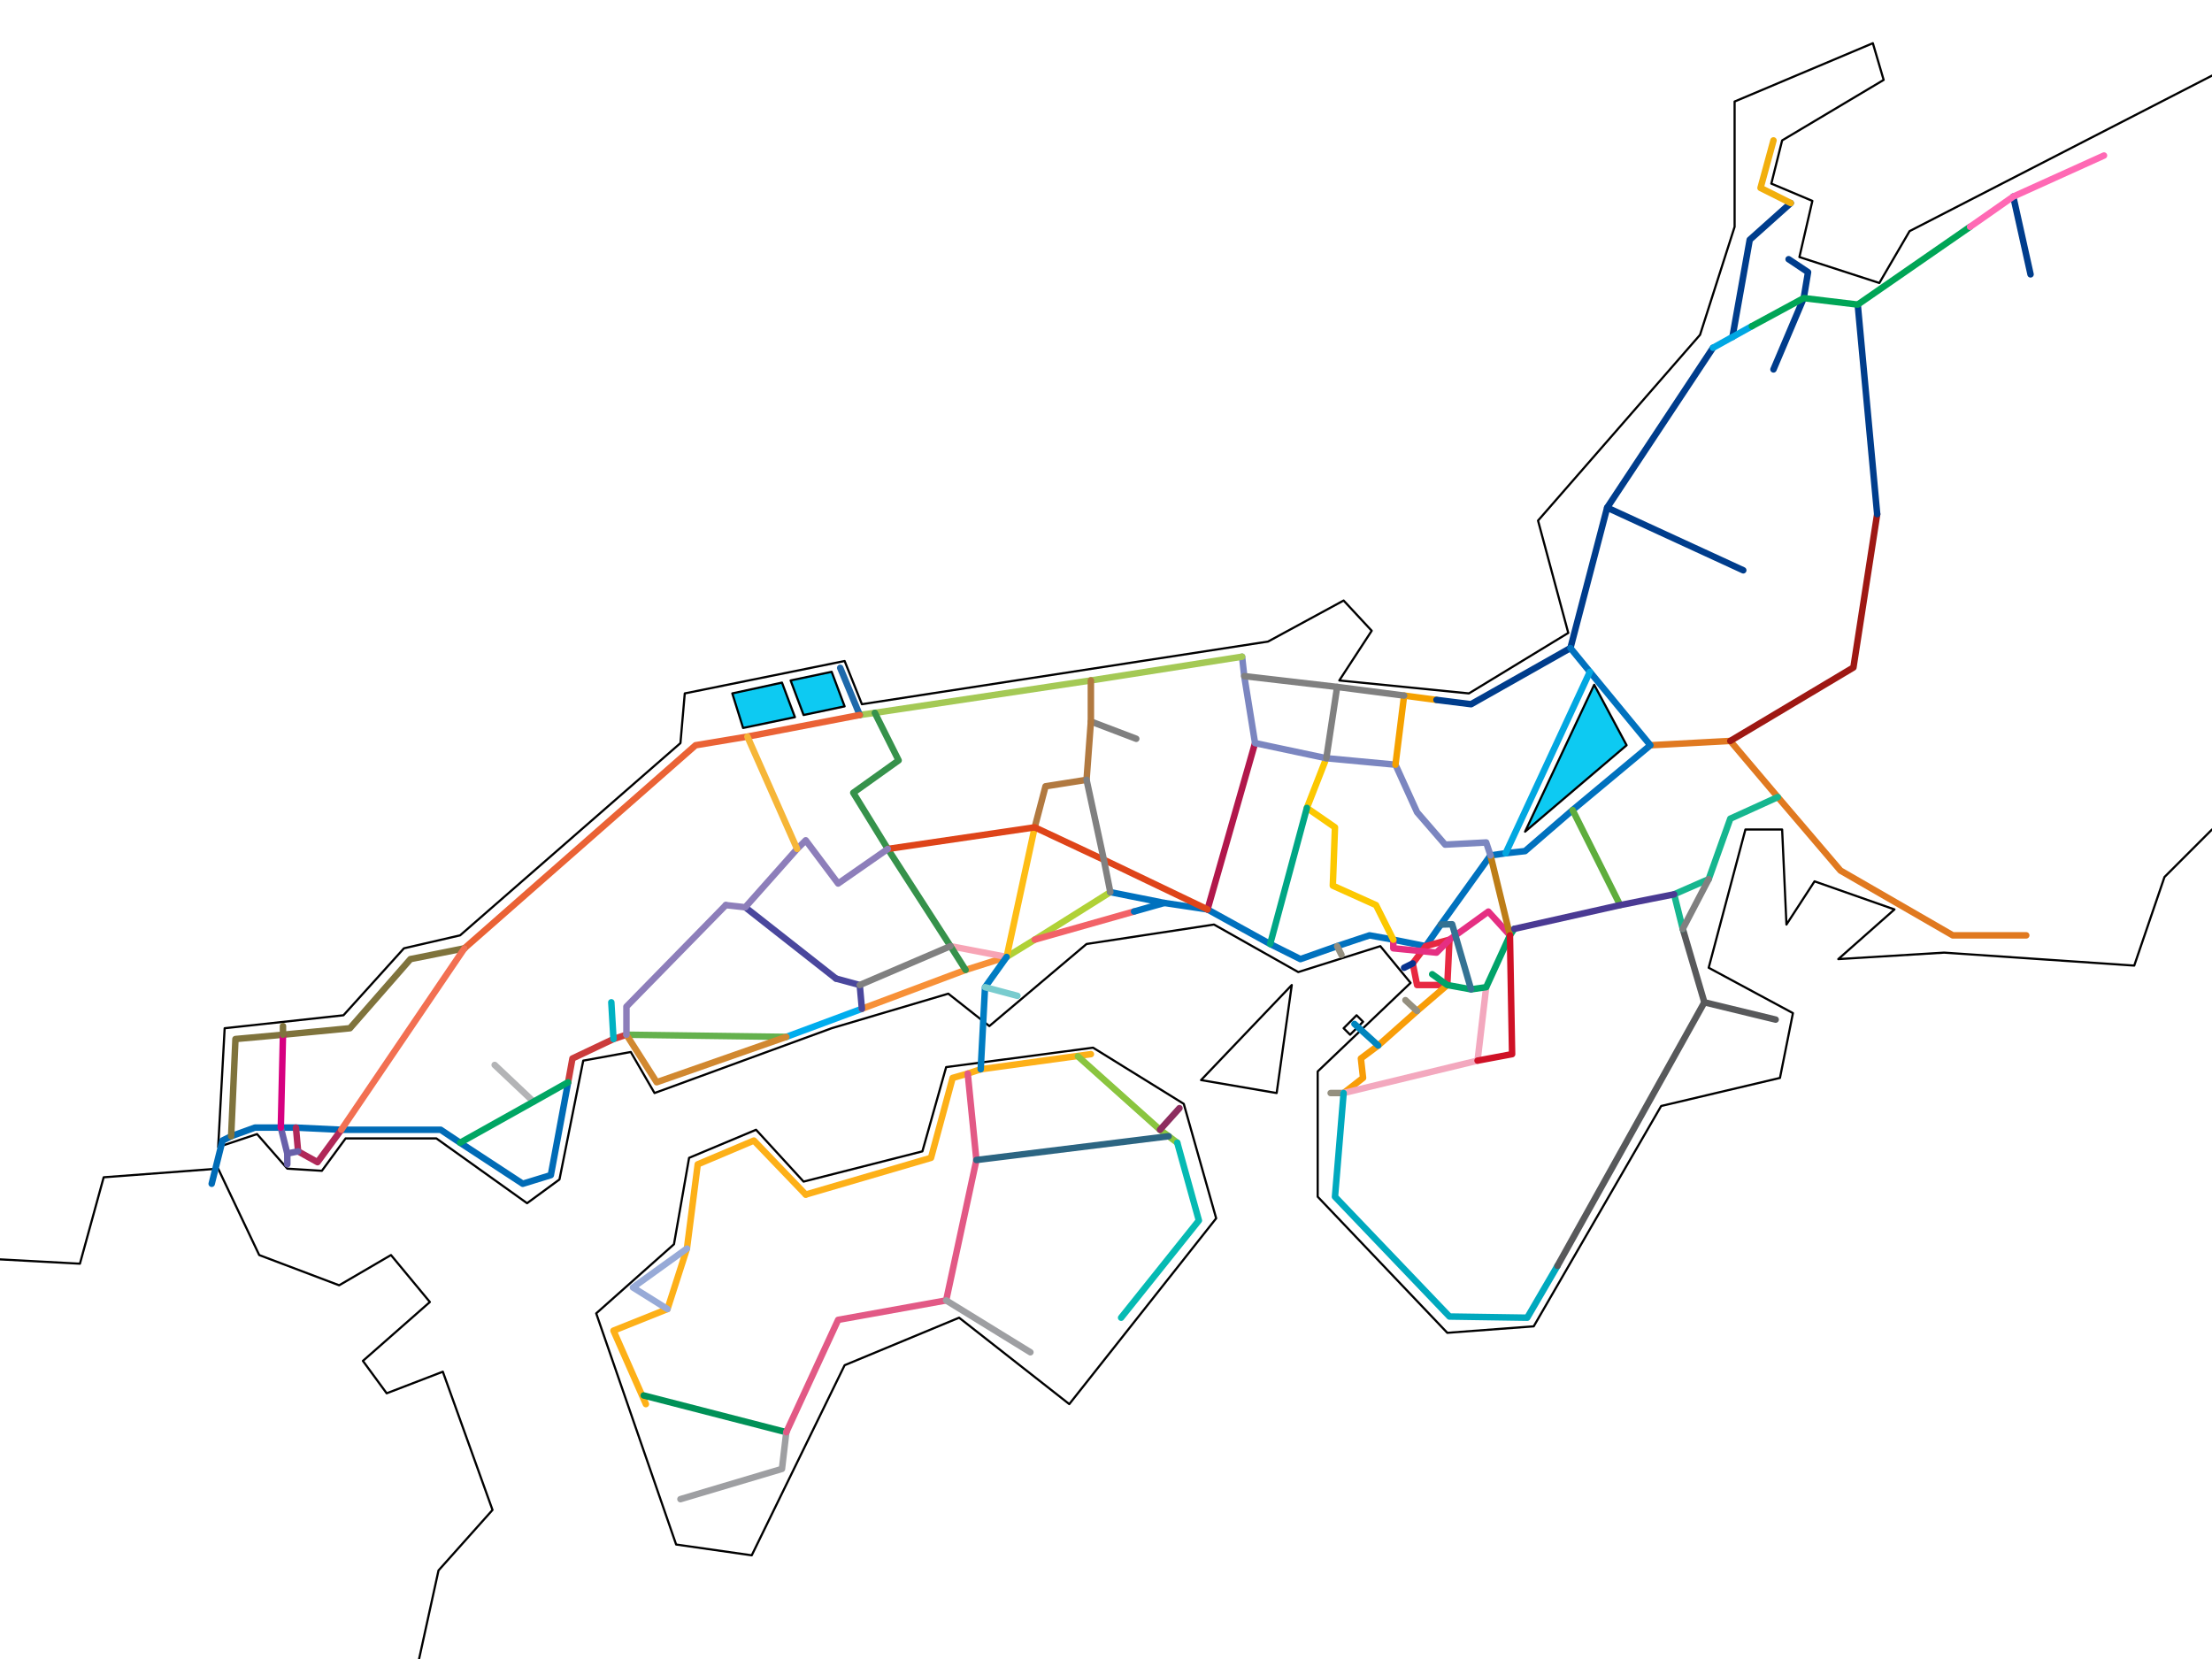
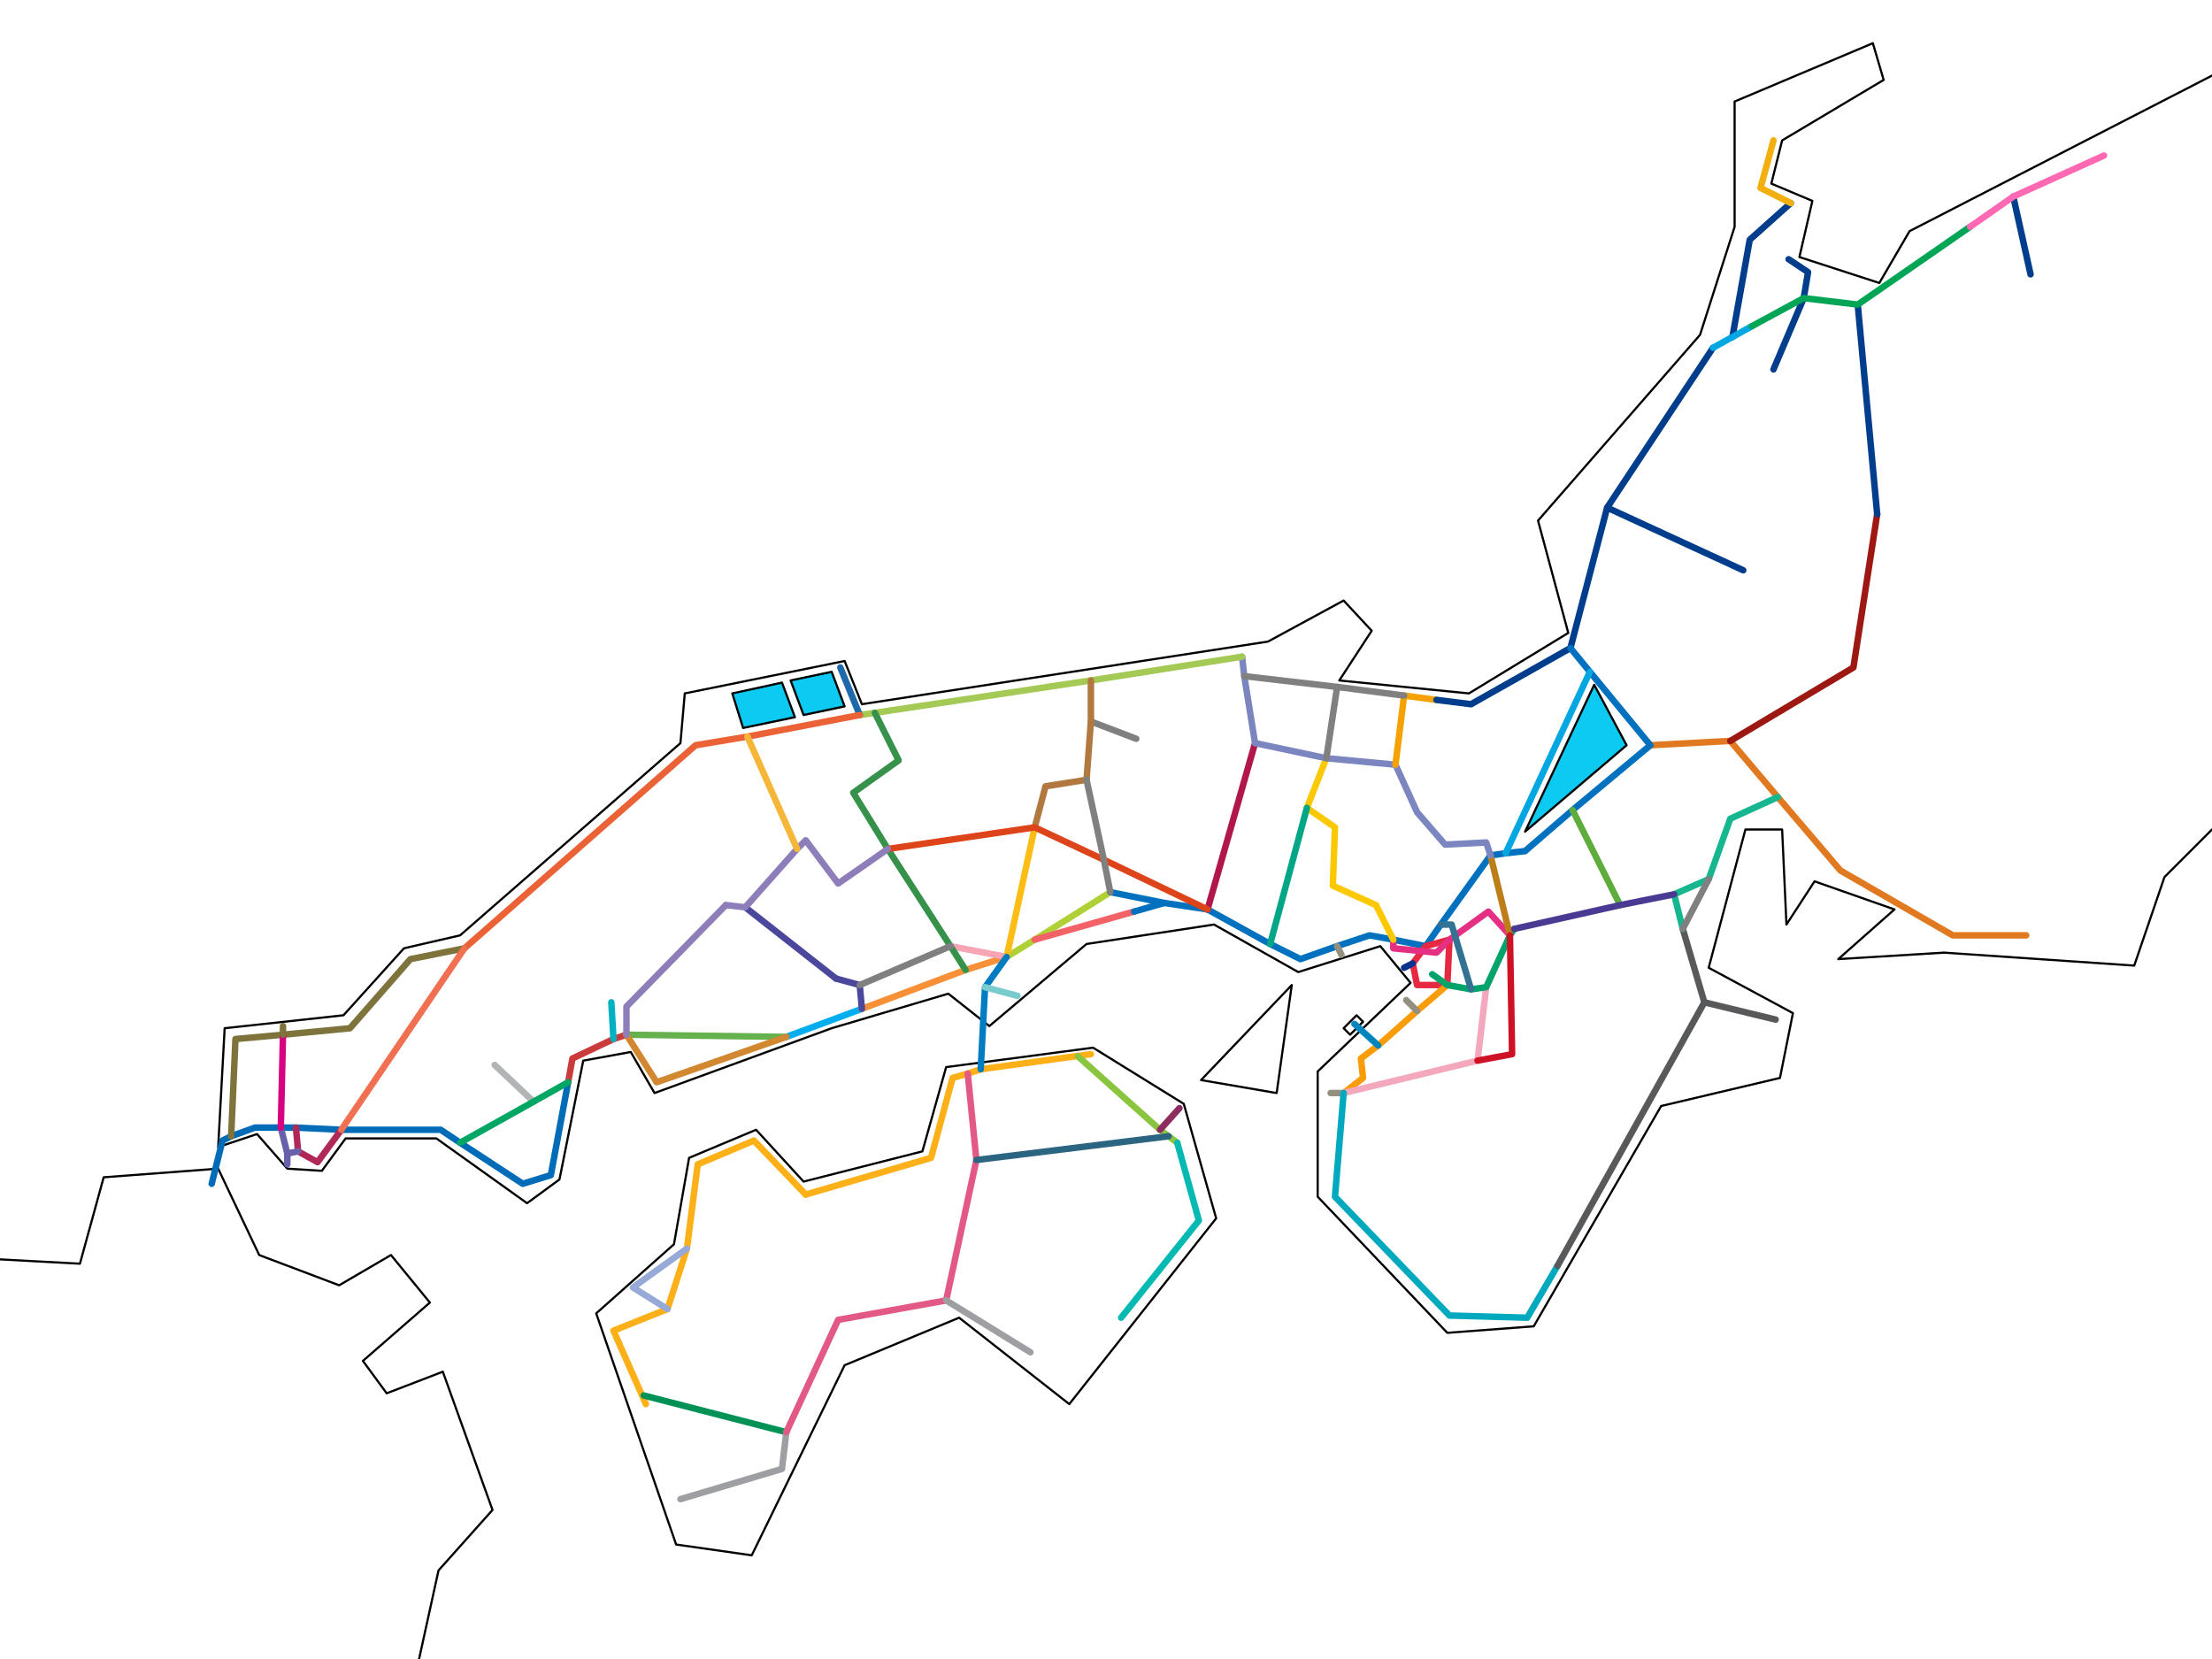
<svg xmlns="http://www.w3.org/2000/svg" width="100%" height="100%" viewBox="0 0 1024 768" version="1.1" xml:space="preserve" style="fill-rule:evenodd;clip-rule:evenodd;stroke-linecap:round;stroke-linejoin:round;stroke-miterlimit:1.5;">
  <g id="Layer1">
    <path d="M1024,35L884,107L870,131L833,119L839,93L820,85L825,65L872,37L867,20L803,47L803,105L787,155L712,241L726,293L680,321L620,315L635,292L622,278L587,297L399,326L391,306L317,321L315,344L213,433L187,439L159,470L104,476L101,531L119,525L133,541L149,542L160,527L202,527L244,557L259,546L270,491L292,487L303,506L385,476L439,460L458,475L503,437L562,428L601,450L639,438L653,455L610,496L610,554L670,617L710,614L769,512L824,499L830,469L791,448L808,384L825,384L827,428L840,408L877,421L851,444L900,441L988,447L1002,406L1024,384" style="fill:none;stroke:black;stroke-width:1px;" />
    <path d="M506,485L438,494L427,533L372,547L350,523L319,536L312,576L276,608L313,715L348,720L391,632L444,610L495,650L563,564L548,511L506,485Z" style="fill:none;stroke:black;stroke-width:1px;" />
    <path d="M598,456L556,500L591,506L598,456Z" style="fill:none;stroke:black;stroke-width:1px;" />
-     <path d="M0,583L37,585L48,545L101,541L120,581L157,595L181,581L199,602.739L168,630L179,645L205,635L228,699L203,727L194,768" style="fill:none;stroke:black;stroke-width:1px;" />
+     <path d="M0,583L37,585L48,545L101,541L120,581L157,595L181,581L199,603L168,630L179,645L205,635L228,699L203,727L194,768" style="fill:none;stroke:black;stroke-width:1px;" />
    <path d="M625,479L631,473L628,470L622,476L625,479Z" style="fill:none;stroke:black;stroke-width:1px;" />
  </g>
  <g id="Layer4">
    <path d="M738,317L753,345L706,385L738,317Z" style="fill:rgb(13,202,242);stroke:black;stroke-width:1px;" />
    <path d="M385,311L391,327L372,331L366,315L385,311Z" style="fill:rgb(13,202,242);stroke:black;stroke-width:1px;" />
    <path d="M368,332L362,316L339,321L344,337L368,332Z" style="fill:rgb(13,202,242);stroke:black;stroke-width:1px;" />
  </g>
  <g id="Layer2">
    <path d="M454,495L448,497L441,499L431,536L373,553" style="fill:none;stroke:rgb(253,176,24);stroke-width:3px;" />
    <path d="M454,495L505,488L454,495Z" style="fill:none;stroke:rgb(253,176,24);stroke-width:3px;" />
    <path d="M452,537L448,497" style="fill:none;stroke:rgb(226,89,133);stroke-width:3px;" />
    <path d="M373,553L349,528L323,539L318,578L309,606L284,616L299,650" style="fill:none;stroke:rgb(253,176,24);stroke-width:3px;" />
    <path d="M318,578L293,596L309,606" style="fill:none;stroke:rgb(151,170,215);stroke-width:3px;" />
    <path d="M298,646L364,663" style="fill:none;stroke:rgb(0,145,87);stroke-width:3px;" />
    <path d="M315,694L362,680L364,663" style="fill:none;stroke:rgb(158,159,162);stroke-width:3px;" />
    <path d="M364,663L388,611L438,602L452,537" style="fill:none;stroke:rgb(226,89,133);stroke-width:3px;" />
    <path d="M438,602L477,626" style="fill:none;stroke:rgb(158,159,162);stroke-width:3px;" />
    <path d="M499,489L537,523L545,529" style="fill:none;stroke:rgb(138,197,63);stroke-width:3px;" />
    <path d="M537,523L546,513" style="fill:none;stroke:rgb(141,45,95);stroke-width:3px;" />
    <path d="M452,537L541,526" style="fill:none;stroke:rgb(44,101,130);stroke-width:3px;" />
    <path d="M545,529L555,565L519,610" style="fill:none;stroke:rgb(6,186,179);stroke-width:3px;" />
  </g>
  <g id="Layer3">
    <path d="M98,548L103,528L107,526L118,522L137,522L158,523" style="fill:none;stroke:rgb(0,107,182);stroke-width:3px;" />
    <path d="M158,523L204,523L213,529L242,548L255,544L263,501" style="fill:none;stroke:rgb(0,107,182);stroke-width:3px;" />
    <path d="M263,501L265,490L284,481L290,479" style="fill:none;stroke:rgb(203,59,59);stroke-width:3px;" />
    <path d="M290,479L364,480" style="fill:none;stroke:rgb(100,177,77);stroke-width:3px;" />
    <path d="M364,480L399,467" style="fill:none;stroke:rgb(0,173,238);stroke-width:3px;" />
    <path d="M399,467L447,449L466,443" style="fill:none;stroke:rgb(247,144,55);stroke-width:3px;" />
    <path d="M466,443L479,435L514,413" style="fill:none;stroke:rgb(176,209,54);stroke-width:3px;" />
    <path d="M514,413L539,418L559,421" style="fill:none;stroke:rgb(0,113,190);stroke-width:3px;" />
    <path d="M559,421L588,437L602,444L619,438L634,433L645,435L660,438L667,428L690,396L697,395L706,394L728,375L764,345" style="fill:none;stroke:rgb(0,113,190);stroke-width:3px;" />
    <path d="M764,345L801,343L823,369L852,403L904,433L938,433" style="fill:none;stroke:rgb(224,121,32);stroke-width:3px;" />
    <path d="M619,438L621,442" style="fill:none;stroke:rgb(148,143,127);stroke-width:3px;" />
    <path d="M660,438L654,446L656,456L670,456L671,435L660,438Z" style="fill:none;stroke:rgb(231,40,65);stroke-width:3px;" />
    <path d="M650,448L654,446" style="fill:none;stroke:rgb(7,50,142);stroke-width:3px;" />
    <path d="M670,456L656,468L638,484L630,490L631,499L622,506" style="fill:none;stroke:rgb(248,157,8);stroke-width:3px;" />
-     <path d="M656,468L650.619,463" style="fill:none;stroke:rgb(148,143,127);stroke-width:3px;" />
+     <path d="M656,468L651,463" style="fill:none;stroke:rgb(148,143,127);stroke-width:3px;" />
    <path d="M638,484L627,474" style="fill:none;stroke:rgb(0,133,190);stroke-width:3px;" />
    <path d="M622,506L616,506" style="fill:none;stroke:rgb(148,143,127);stroke-width:3px;" />
    <path d="M699,433L689,422L671,435L665,441L645,439L645,435" style="fill:none;stroke:rgb(229,47,130);stroke-width:3px;" />
    <path d="M645,435L637,419L617,410L618,383L605,374L614,351" style="fill:none;stroke:rgb(252,200,0);stroke-width:3px;" />
    <path d="M622,506L684,491L688,457" style="fill:none;stroke:rgb(243,168,190);stroke-width:3px;" />
    <path d="M663,451L670,456L681,458L688,457L699,433L701,430" style="fill:none;stroke:rgb(0,163,105);stroke-width:3px;" />
    <path d="M690,396L699,433" style="fill:none;stroke:rgb(189,125,23);stroke-width:3px;" />
    <path d="M684,491L700,488L699,433" style="fill:none;stroke:rgb(207,17,38);stroke-width:3px;" />
    <path d="M728,375L750,419" style="fill:none;stroke:rgb(94,173,60);stroke-width:3px;" />
-     <path d="M681,458L672.232,427.863L667,428" style="fill:none;stroke:rgb(52,114,147);stroke-width:3px;" />
-     <path d="M622,506L618,554L671,609.458L707,610L721,586" style="fill:none;stroke:rgb(0,169,190);stroke-width:3px;" />
+     <path d="M681,458L672,428L667,428" style="fill:none;stroke:rgb(52,114,147);stroke-width:3px;" />
+     <path d="M622,506L618,554L671,609L707,610L721,586" style="fill:none;stroke:rgb(0,169,190);stroke-width:3px;" />
    <path d="M721,586L789,464" style="fill:none;stroke:rgb(88,89,91);stroke-width:3px;" />
    <path d="M822,472L789,464L779,430" style="fill:none;stroke:rgb(88,89,91);stroke-width:3px;" />
    <path d="M823,369L801,379L791,407L775,414L779,430" style="fill:none;stroke:rgb(22,182,143);stroke-width:3px;" />
    <path d="M588,437L605,374" style="fill:none;stroke:rgb(0,166,133);stroke-width:3px;" />
    <path d="M791,407L779,430" style="fill:none;stroke:rgb(128,128,128);stroke-width:3px;" />
    <path d="M701,430L750,419L775,414" style="fill:none;stroke:rgb(74,58,147);stroke-width:3px;" />
    <path d="M801,343L858,309L869,238" style="fill:none;stroke:rgb(158,24,19);stroke-width:3px;" />
    <path d="M860,141L869,238" style="fill:none;stroke:rgb(0,61,140);stroke-width:3px;" />
    <path d="M559,421L581,344" style="fill:none;stroke:rgb(177,23,75);stroke-width:3px;" />
    <path d="M690,396L688,390L669,391L656,376L646,354L614,351L581,344L576,313L575,304" style="fill:none;stroke:rgb(123,134,192);stroke-width:3px;" />
    <path d="M575,304L505,315" style="fill:none;stroke:rgb(164,201,85);stroke-width:3px;" />
    <path d="M505,315L405,330L398,331" style="fill:none;stroke:rgb(164,201,85);stroke-width:3px;" />
-     <path d="M388.958,309.175L398,331" style="fill:none;stroke:rgb(30,105,171);stroke-width:3px;" />
+     <path d="M389,309L398,331" style="fill:none;stroke:rgb(30,105,171);stroke-width:3px;" />
    <path d="M398,331L346,341L322,345L215,439" style="fill:none;stroke:rgb(234,98,53);stroke-width:3px;" />
    <path d="M215,439L190,444L162,476L131,479L109,481L107,526" style="fill:none;stroke:rgb(127,115,60);stroke-width:3px;" />
    <path d="M466,443L440,438" style="fill:none;stroke:rgb(247,164,181);stroke-width:3px;" />
    <path d="M526,342L505,334" style="fill:none;stroke:rgb(128,128,128);stroke-width:3px;" />
    <path d="M646,354L650,322L665,324" style="fill:none;stroke:rgb(245,161,0);stroke-width:3px;" />
    <path d="M665,324L681,326L727,300" style="fill:none;stroke:rgb(0,61,140);stroke-width:3px;" />
    <path d="M447,449L440,438L411,393L395,367L416,352L405,330" style="fill:none;stroke:rgb(54,146,75);stroke-width:3px;" />
    <path d="M505,315L505,334L503,361L484,364L479,383" style="fill:none;stroke:rgb(177,121,64);stroke-width:3px;" />
    <path d="M345,420L387,453" style="fill:none;stroke:rgb(74,71,157);stroke-width:3px;" />
    <path d="M387,453L398,456L399,467" style="fill:none;stroke:rgb(74,71,157);stroke-width:3px;" />
    <path d="M398,456L440,438" style="fill:none;stroke:rgb(128,128,128);stroke-width:3px;" />
    <path d="M158,523L147,538L138,533L137,522" style="fill:none;stroke:rgb(176,40,88);stroke-width:3px;" />
    <path d="M130,522L133,534L138,533" style="fill:none;stroke:rgb(104,96,170);stroke-width:3px;" />
    <path d="M133,534L133,539" style="fill:none;stroke:rgb(104,96,170);stroke-width:3px;" />
    <path d="M130,522L131,479" style="fill:none;stroke:rgb(214,0,128);stroke-width:3px;" />
    <path d="M131,479L131,475" style="fill:none;stroke:rgb(127,115,60);stroke-width:3px;" />
-     <path d="M479,435L525,421.967" style="fill:none;stroke:rgb(242,98,103);stroke-width:3px;" />
-     <path d="M525,421.967L539,418" style="fill:none;stroke:rgb(0,113,190);stroke-width:3px;" />
+     <path d="M479,435L525,422" style="fill:none;stroke:rgb(242,98,103);stroke-width:3px;" />
+     <path d="M525,422L539,418" style="fill:none;stroke:rgb(0,113,190);stroke-width:3px;" />
    <path d="M466,443L479,383" style="fill:none;stroke:rgb(254,189,21);stroke-width:3px;" />
    <path d="M559,421L511,398L479,383" style="fill:none;stroke:rgb(222,68,25);stroke-width:3px;" />
    <path d="M479,383L411,393" style="fill:none;stroke:rgb(222,68,25);stroke-width:3px;" />
    <path d="M290,479L304,501L364,480" style="fill:none;stroke:rgb(209,136,48);stroke-width:3px;" />
    <path d="M411,393L388,409L373,389L369,393L345,420L336,419" style="fill:none;stroke:rgb(141,126,186);stroke-width:3px;" />
    <path d="M336,419L290,466L290,479" style="fill:none;stroke:rgb(141,126,186);stroke-width:3px;" />
    <path d="M369,393L346,341" style="fill:none;stroke:rgb(246,182,56);stroke-width:3px;" />
    <path d="M158,523L215,439" style="fill:none;stroke:rgb(242,112,82);stroke-width:3px;" />
    <path d="M229,493L247,510" style="fill:none;stroke:rgb(179,180,182);stroke-width:3px;" />
    <path d="M284,481L283,464" style="fill:none;stroke:rgb(0,177,194);stroke-width:3px;" />
    <path d="M614,351L619,318" style="fill:none;stroke:rgb(128,128,128);stroke-width:3px;" />
    <path d="M650,322L619,318L576,313" style="fill:none;stroke:rgb(128,128,128);stroke-width:3px;" />
    <path d="M793,161L744,235L727,300" style="fill:none;stroke:rgb(0,61,140);stroke-width:3px;" />
    <path d="M727,300L736,311L764,345" style="fill:none;stroke:rgb(0,113,190);stroke-width:3px;" />
    <path d="M821,171L835,138" style="fill:none;stroke:rgb(0,61,140);stroke-width:3px;" />
    <path d="M835,138L837,126L828,120" style="fill:none;stroke:rgb(0,61,140);stroke-width:3px;" />
    <path d="M802,156L810,111L829,94" style="fill:none;stroke:rgb(0,61,140);stroke-width:3px;" />
    <path d="M829,94L815,87L821,65" style="fill:none;stroke:rgb(242,175,13);stroke-width:3px;" />
    <path d="M736,311L697,395" style="fill:none;stroke:rgb(2,167,225);stroke-width:3px;" />
    <path d="M932,91L940,127" style="fill:none;stroke:rgb(0,61,140);stroke-width:3px;" />
    <path d="M744,235L807,264" style="fill:none;stroke:rgb(0,61,140);stroke-width:3px;" />
    <path d="M793,161L811,151" style="fill:none;stroke:rgb(0,167,227);stroke-width:3px;" />
    <path d="M811,151L835,138L860,141L912,105" style="fill:none;stroke:rgb(0,165,86);stroke-width:3px;" />
    <path d="M912,105L932,91L974,72" style="fill:none;stroke:rgb(255,105,180);stroke-width:3px;" />
    <path d="M503,361L511,398L514,413" style="fill:none;stroke:rgb(128,128,128);stroke-width:3px;" />
    <path d="M213,529L247,510L263,501" style="fill:none;stroke:rgb(0,166,99);stroke-width:3px;" />
    <path d="M466,443L456,457L454,495" style="fill:none;stroke:rgb(0,124,194);stroke-width:3px;" />
    <path d="M456,457L471,461L456,457Z" style="fill:none;stroke:rgb(121,204,206);stroke-width:3px;" />
  </g>
</svg>
